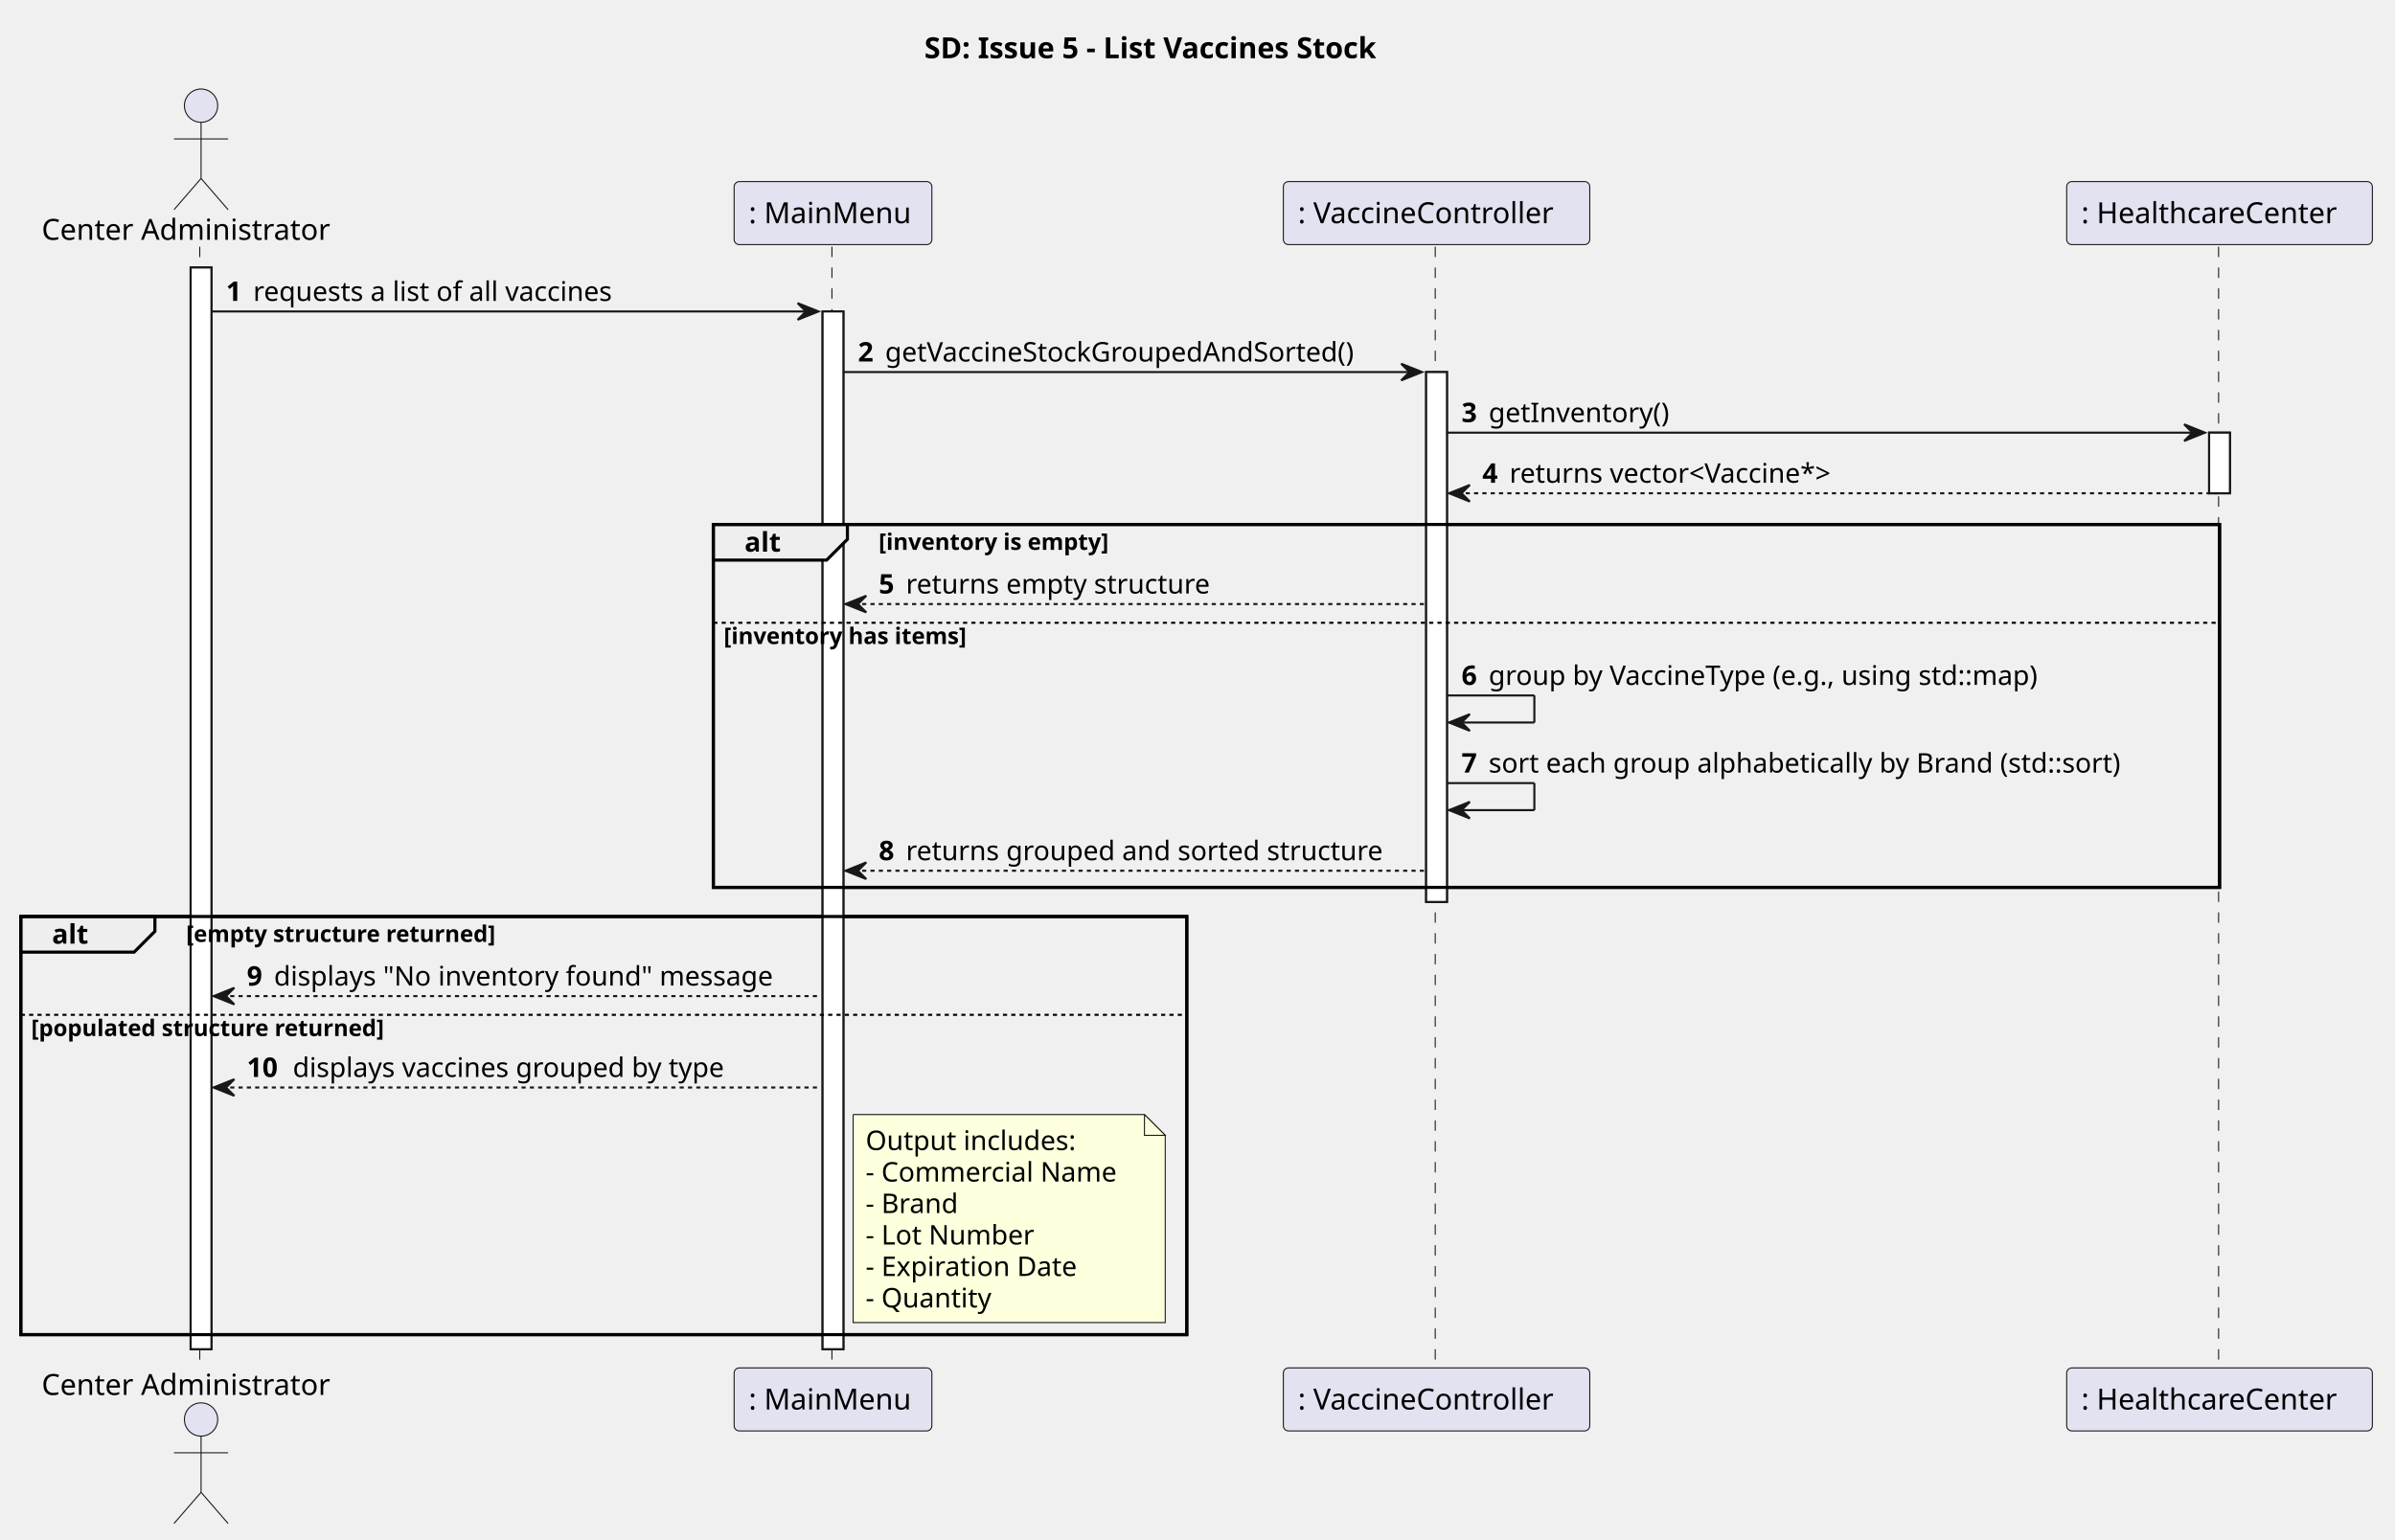
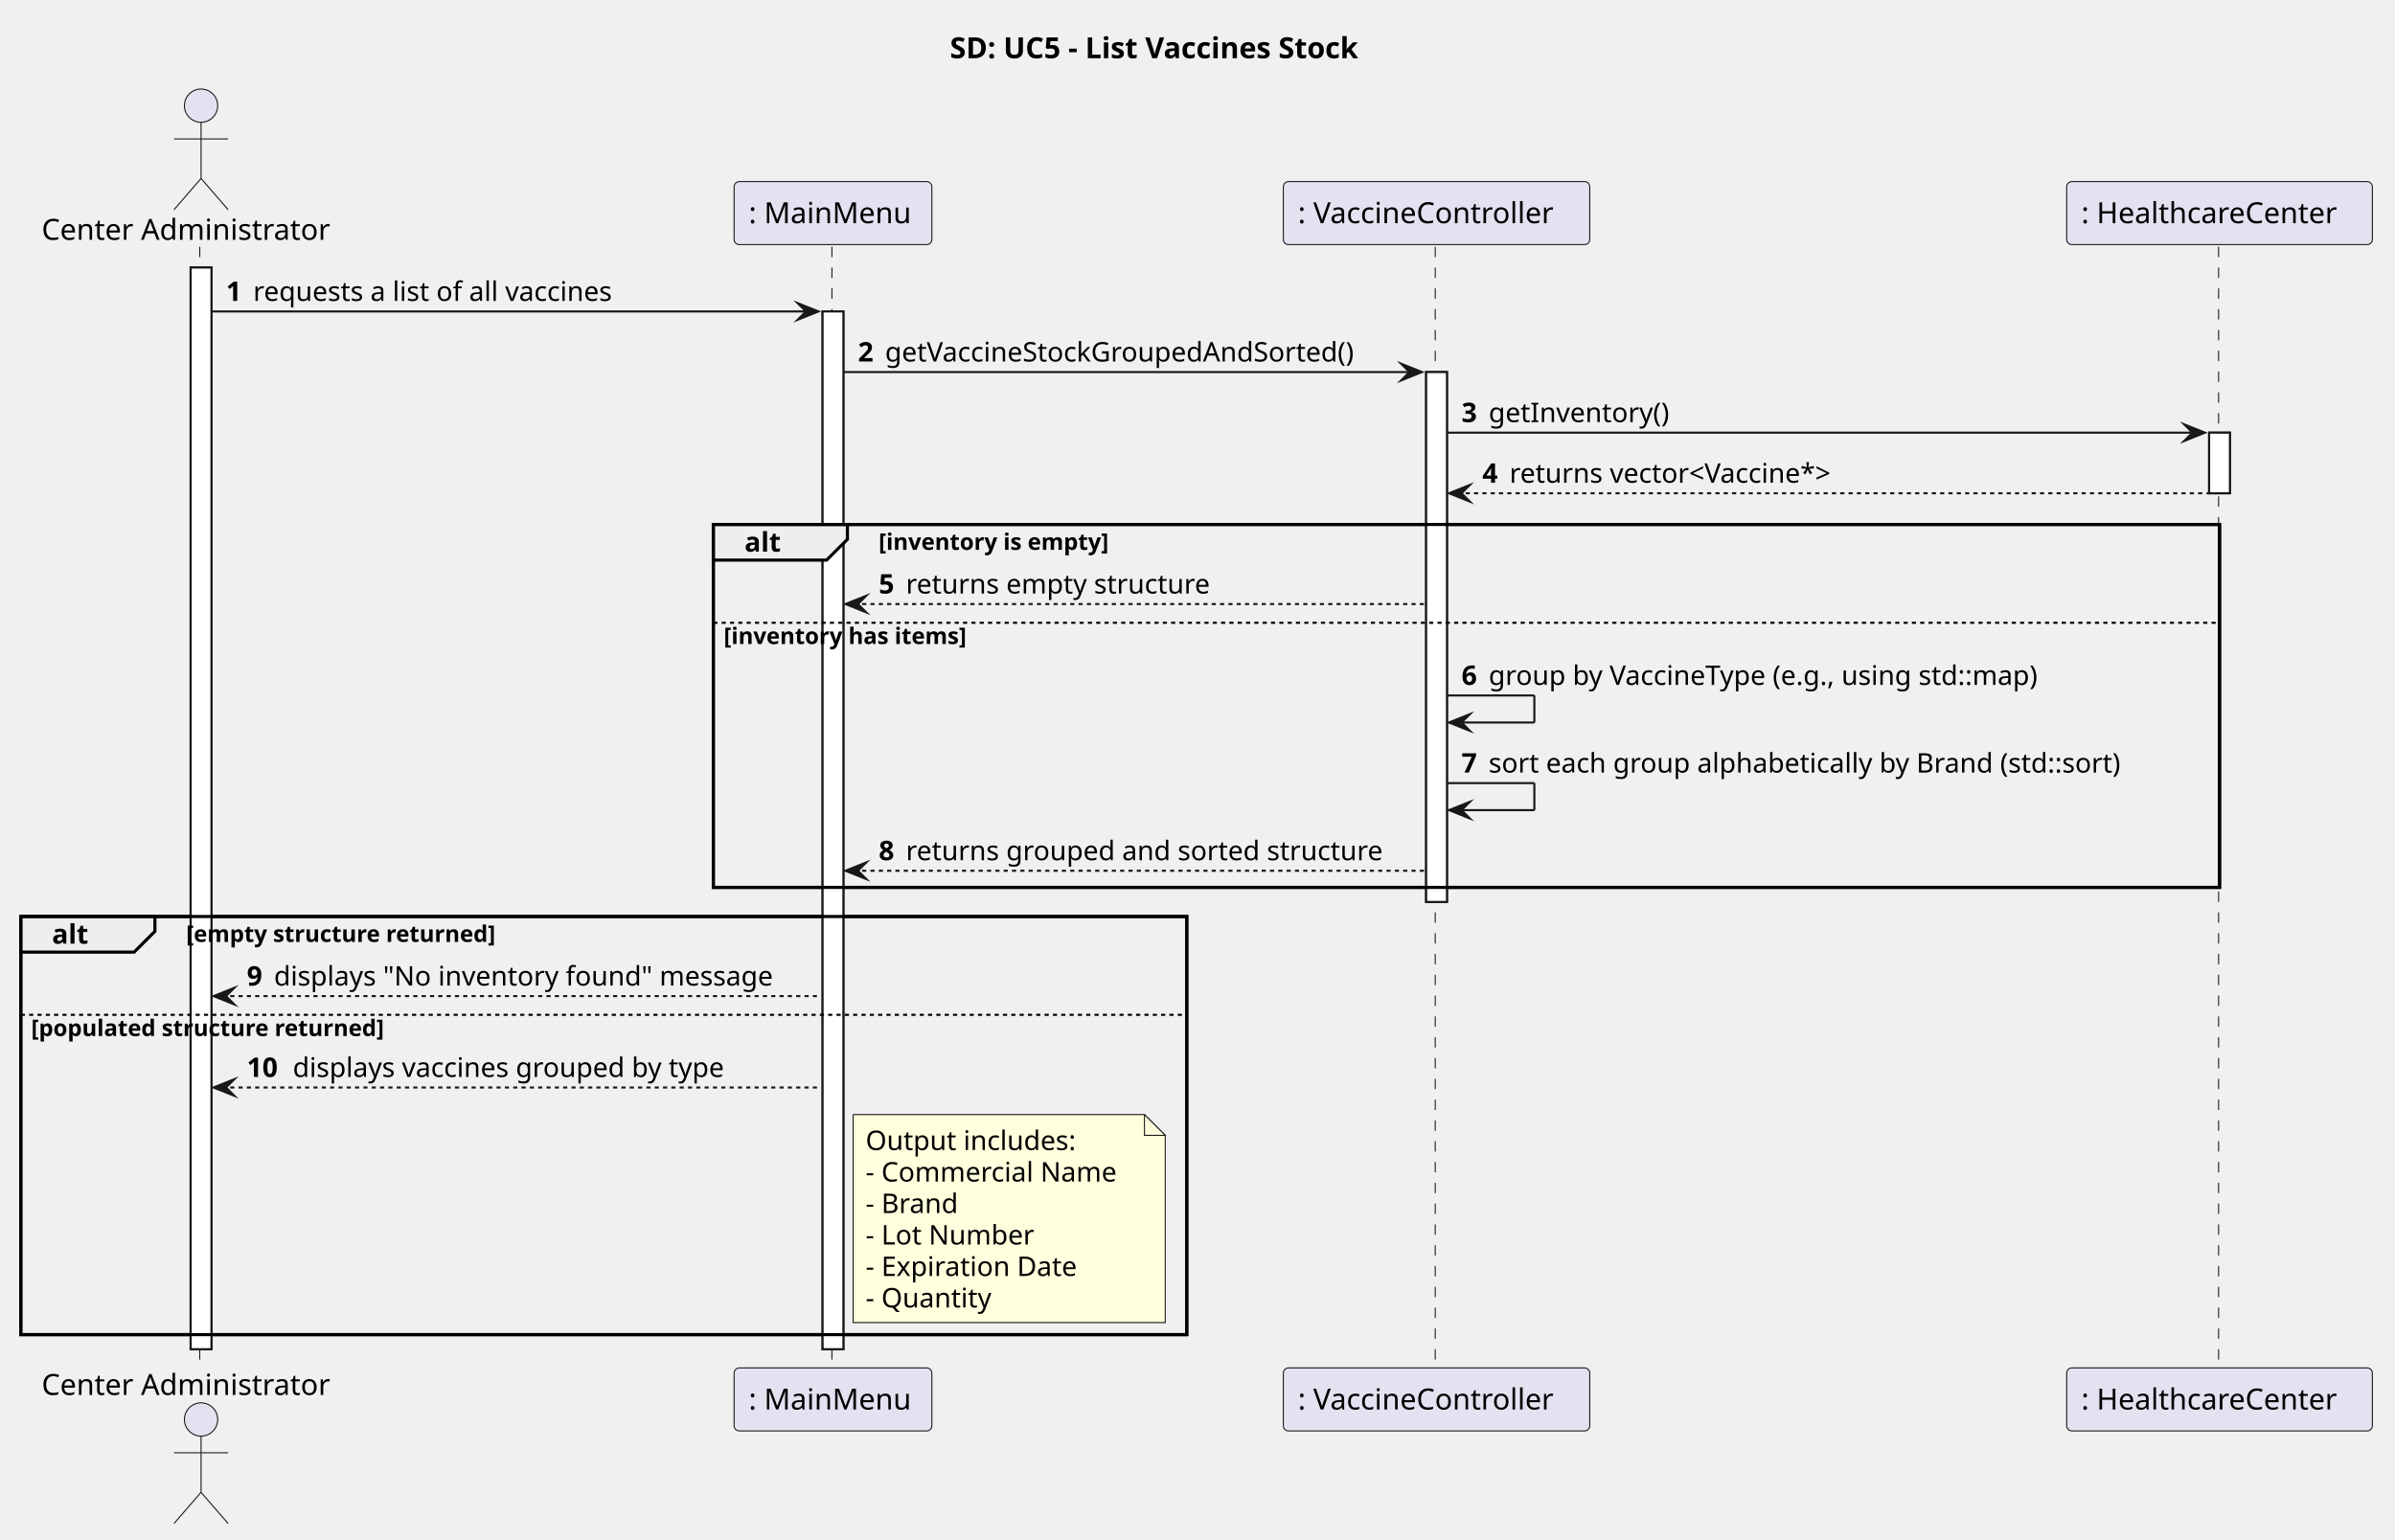
<svg xmlns="http://www.w3.org/2000/svg" contentStyleType="text/css" data-diagram-type="SEQUENCE" height="740px" preserveAspectRatio="none" style="width:1151px;height:740px;background:#FFFFFF;" version="1.1" viewBox="0 0 1151 740" width="1151px" zoomAndPan="magnify">
  <defs />
  <g>
    <g class="title" data-source-line="1">
-       <text fill="#000000" font-family="sans-serif" font-size="14" font-weight="700" lengthAdjust="spacing" textLength="255.657" x="444.233" y="27.995">SD: Issue 5 - List Vaccines Stock</text>
+       <text fill="#000000" font-family="sans-serif" font-size="14" font-weight="700" lengthAdjust="spacing" textLength="231.089" x="456.517" y="27.995">SD: UC5 - List Vaccines Stock</text>
    </g>
    <g>
      <rect fill="#FFFFFF" height="520" style="stroke:#181818;stroke-width:1;" width="10" x="91.626" y="128.594" />
    </g>
    <g>
      <rect fill="#FFFFFF" height="498.867" style="stroke:#181818;stroke-width:1;" width="10" x="395.327" y="149.727" />
    </g>
    <g>
      <rect fill="#FFFFFF" height="254.734" style="stroke:#181818;stroke-width:1;" width="10" x="685.386" y="178.859" />
    </g>
    <g>
      <rect fill="#FFFFFF" height="29.133" style="stroke:#181818;stroke-width:1;" width="10" x="1061.671" y="207.992" />
    </g>
    <rect fill="none" height="174.469" style="stroke:#000000;stroke-width:1.5;" width="723.858" x="342.813" y="252.125" />
    <rect fill="none" height="201" style="stroke:#000000;stroke-width:1.5;" width="560.346" x="10" y="440.594" />
    <g class="participant-lifeline" data-entity-uid="part1" data-qualified-name="Admin" data-source-line="3" id="part1-lifeline">
      <g>
        <rect fill="#000000" fill-opacity="0" height="540" width="8" x="92.626" y="118.594" />
        <line style="stroke:#181818;stroke-width:0.5;stroke-dasharray:5,5;" x1="96" x2="96" y1="118.594" y2="658.594" />
      </g>
    </g>
    <g class="participant-lifeline" data-entity-uid="part2" data-qualified-name="UI" data-source-line="4" id="part2-lifeline">
      <g>
        <rect fill="#000000" fill-opacity="0" height="540" width="8" x="396.327" y="118.594" />
        <line style="stroke:#181818;stroke-width:0.5;stroke-dasharray:5,5;" x1="399.813" x2="399.813" y1="118.594" y2="658.594" />
      </g>
    </g>
    <g class="participant-lifeline" data-entity-uid="part3" data-qualified-name="CTRL" data-source-line="5" id="part3-lifeline">
      <g>
        <rect fill="#000000" fill-opacity="0" height="540" width="8" x="686.386" y="118.594" />
        <line style="stroke:#181818;stroke-width:0.5;stroke-dasharray:5,5;" x1="689.752" x2="689.752" y1="118.594" y2="658.594" />
      </g>
    </g>
    <g class="participant-lifeline" data-entity-uid="part4" data-qualified-name="HC" data-source-line="6" id="part4-lifeline">
      <g>
        <rect fill="#000000" fill-opacity="0" height="540" width="8" x="1062.671" y="118.594" />
        <line style="stroke:#181818;stroke-width:0.5;stroke-dasharray:5,5;" x1="1066.219" x2="1066.219" y1="118.594" y2="658.594" />
      </g>
    </g>
    <g class="participant participant-head" data-entity-uid="part1" data-qualified-name="Admin" data-source-line="3" id="part1-head">
      <text fill="#000000" font-family="sans-serif" font-size="14" lengthAdjust="spacing" textLength="147.253" x="20" y="115.292">Center Administrator</text>
      <ellipse cx="96.626" cy="50.797" fill="#E2E2F0" rx="8" ry="8" style="stroke:#181818;stroke-width:0.5;" />
      <path d="M96.626,58.797 L96.626,85.797 M83.626,66.797 L109.626,66.797 M96.626,85.797 L83.626,100.797 M96.626,85.797 L109.626,100.797" fill="none" style="stroke:#181818;stroke-width:0.5;" />
    </g>
    <g class="participant participant-tail" data-entity-uid="part1" data-qualified-name="Admin" data-source-line="3" id="part1-tail">
      <text fill="#000000" font-family="sans-serif" font-size="14" lengthAdjust="spacing" textLength="147.253" x="20" y="670.589">Center Administrator</text>
      <ellipse cx="96.626" cy="682.391" fill="#E2E2F0" rx="8" ry="8" style="stroke:#181818;stroke-width:0.5;" />
      <path d="M96.626,690.391 L96.626,717.391 M83.626,698.391 L109.626,698.391 M96.626,717.391 L83.626,732.391 M96.626,717.391 L109.626,732.391" fill="none" style="stroke:#181818;stroke-width:0.5;" />
    </g>
    <g class="participant participant-head" data-entity-uid="part2" data-qualified-name="UI" data-source-line="4" id="part2-head">
      <rect fill="#E2E2F0" height="30.297" rx="2.5" ry="2.5" style="stroke:#181818;stroke-width:0.5;" width="95.026" x="352.813" y="87.297" />
      <text fill="#000000" font-family="sans-serif" font-size="14" lengthAdjust="spacing" textLength="81.026" x="359.813" y="107.292">: MainMenu</text>
    </g>
    <g class="participant participant-tail" data-entity-uid="part2" data-qualified-name="UI" data-source-line="4" id="part2-tail">
      <rect fill="#E2E2F0" height="30.297" rx="2.5" ry="2.5" style="stroke:#181818;stroke-width:0.5;" width="95.026" x="352.813" y="657.594" />
      <text fill="#000000" font-family="sans-serif" font-size="14" lengthAdjust="spacing" textLength="81.026" x="359.813" y="677.589">: MainMenu</text>
    </g>
    <g class="participant participant-head" data-entity-uid="part3" data-qualified-name="CTRL" data-source-line="5" id="part3-head">
      <rect fill="#E2E2F0" height="30.297" rx="2.5" ry="2.5" style="stroke:#181818;stroke-width:0.5;" width="147.267" x="616.752" y="87.297" />
      <text fill="#000000" font-family="sans-serif" font-size="14" lengthAdjust="spacing" textLength="133.267" x="623.752" y="107.292">: VaccineController</text>
    </g>
    <g class="participant participant-tail" data-entity-uid="part3" data-qualified-name="CTRL" data-source-line="5" id="part3-tail">
      <rect fill="#E2E2F0" height="30.297" rx="2.5" ry="2.5" style="stroke:#181818;stroke-width:0.5;" width="147.267" x="616.752" y="657.594" />
      <text fill="#000000" font-family="sans-serif" font-size="14" lengthAdjust="spacing" textLength="133.267" x="623.752" y="677.589">: VaccineController</text>
    </g>
    <g class="participant participant-head" data-entity-uid="part4" data-qualified-name="HC" data-source-line="6" id="part4-head">
      <rect fill="#E2E2F0" height="30.297" rx="2.5" ry="2.5" style="stroke:#181818;stroke-width:0.5;" width="146.904" x="993.219" y="87.297" />
      <text fill="#000000" font-family="sans-serif" font-size="14" lengthAdjust="spacing" textLength="132.904" x="1000.219" y="107.292">: HealthcareCenter</text>
    </g>
    <g class="participant participant-tail" data-entity-uid="part4" data-qualified-name="HC" data-source-line="6" id="part4-tail">
      <rect fill="#E2E2F0" height="30.297" rx="2.5" ry="2.5" style="stroke:#181818;stroke-width:0.5;" width="146.904" x="993.219" y="657.594" />
      <text fill="#000000" font-family="sans-serif" font-size="14" lengthAdjust="spacing" textLength="132.904" x="1000.219" y="677.589">: HealthcareCenter</text>
    </g>
    <g>
      <rect fill="#FFFFFF" height="520" style="stroke:#181818;stroke-width:1;" width="10" x="91.626" y="128.594" />
    </g>
    <g>
      <rect fill="#FFFFFF" height="498.867" style="stroke:#181818;stroke-width:1;" width="10" x="395.327" y="149.727" />
    </g>
    <g>
      <rect fill="#FFFFFF" height="254.734" style="stroke:#181818;stroke-width:1;" width="10" x="685.386" y="178.859" />
    </g>
    <g>
      <rect fill="#FFFFFF" height="29.133" style="stroke:#181818;stroke-width:1;" width="10" x="1061.671" y="207.992" />
    </g>
    <g class="message" data-entity-1="part1" data-entity-2="part2" data-source-line="11" id="msg1">
-       <polygon fill="#181818" points="383.327,145.727,393.327,149.727,383.327,153.727,387.327,149.727" style="stroke:#181818;stroke-width:1;" />
+       <polygon fill="#181818" points="383.327,145.727,393.327,149.727,383.327,153.727,387.327,149.727" style="stroke:#181818;stroke-width:1;stroke-linejoin:miter;stroke-miterlimit:10;" />
      <line style="stroke:#181818;stroke-width:1;" x1="101.626" x2="389.327" y1="149.727" y2="149.727" />
      <text fill="#000000" font-family="sans-serif" font-size="13" font-weight="700" lengthAdjust="spacing" textLength="9.045" x="108.626" y="144.661">1</text>
      <text fill="#000000" font-family="sans-serif" font-size="13" lengthAdjust="spacing" textLength="188.494" x="121.672" y="144.661">requests a list of all vaccines</text>
    </g>
    <g class="message" data-entity-1="part2" data-entity-2="part3" data-source-line="14" id="msg2">
-       <polygon fill="#181818" points="673.386,174.859,683.386,178.859,673.386,182.859,677.386,178.859" style="stroke:#181818;stroke-width:1;" />
+       <polygon fill="#181818" points="673.386,174.859,683.386,178.859,673.386,182.859,677.386,178.859" style="stroke:#181818;stroke-width:1;stroke-linejoin:miter;stroke-miterlimit:10;" />
      <line style="stroke:#181818;stroke-width:1;" x1="405.327" x2="679.386" y1="178.859" y2="178.859" />
      <text fill="#000000" font-family="sans-serif" font-size="13" font-weight="700" lengthAdjust="spacing" textLength="9.045" x="412.327" y="173.793">2</text>
      <text fill="#000000" font-family="sans-serif" font-size="13" lengthAdjust="spacing" textLength="242.868" x="425.372" y="173.793">getVaccineStockGroupedAndSorted()</text>
    </g>
    <g class="message" data-entity-1="part3" data-entity-2="part4" data-source-line="17" id="msg3">
-       <polygon fill="#181818" points="1049.671,203.992,1059.671,207.992,1049.671,211.992,1053.671,207.992" style="stroke:#181818;stroke-width:1;" />
+       <polygon fill="#181818" points="1049.671,203.992,1059.671,207.992,1049.671,211.992,1053.671,207.992" style="stroke:#181818;stroke-width:1;stroke-linejoin:miter;stroke-miterlimit:10;" />
      <line style="stroke:#181818;stroke-width:1;" x1="695.386" x2="1055.671" y1="207.992" y2="207.992" />
      <text fill="#000000" font-family="sans-serif" font-size="13" font-weight="700" lengthAdjust="spacing" textLength="9.045" x="702.386" y="202.926">3</text>
      <text fill="#000000" font-family="sans-serif" font-size="13" lengthAdjust="spacing" textLength="93.584" x="715.431" y="202.926">getInventory()</text>
    </g>
    <g class="message" data-entity-1="part4" data-entity-2="part3" data-source-line="19" id="msg4">
-       <polygon fill="#181818" points="706.386,233.125,696.386,237.125,706.386,241.125,702.386,237.125" style="stroke:#181818;stroke-width:1;" />
+       <polygon fill="#181818" points="706.386,233.125,696.386,237.125,706.386,241.125,702.386,237.125" style="stroke:#181818;stroke-width:1;stroke-linejoin:miter;stroke-miterlimit:10;" />
      <line style="stroke:#181818;stroke-width:1;stroke-dasharray:2,2;" x1="700.386" x2="1065.671" y1="237.125" y2="237.125" />
      <text fill="#000000" font-family="sans-serif" font-size="13" font-weight="700" lengthAdjust="spacing" textLength="9.045" x="712.386" y="232.059">4</text>
      <text fill="#000000" font-family="sans-serif" font-size="13" lengthAdjust="spacing" textLength="171.691" x="725.431" y="232.059">returns vector&lt;Vaccine*&gt;</text>
    </g>
    <path d="M342.813,252.125 L407.256,252.125 L407.256,259.258 L397.256,269.258 L342.813,269.258 L342.813,252.125" fill="#EEEEEE" style="stroke:#000000;stroke-width:1.5;" />
    <rect fill="none" height="174.469" style="stroke:#000000;stroke-width:1.5;" width="723.858" x="342.813" y="252.125" />
    <text fill="#000000" font-family="sans-serif" font-size="13" font-weight="700" lengthAdjust="spacing" textLength="19.443" x="357.813" y="265.192">alt</text>
    <text fill="#000000" font-family="sans-serif" font-size="11" font-weight="700" lengthAdjust="spacing" textLength="126.731" x="422.256" y="264.335">[inventory is empty]</text>
    <g class="message" data-entity-1="part3" data-entity-2="part2" data-source-line="23" id="msg5">
-       <polygon fill="#181818" points="416.327,286.391,406.327,290.391,416.327,294.391,412.327,290.391" style="stroke:#181818;stroke-width:1;" />
+       <polygon fill="#181818" points="416.327,286.391,406.327,290.391,416.327,294.391,412.327,290.391" style="stroke:#181818;stroke-width:1;stroke-linejoin:miter;stroke-miterlimit:10;" />
      <line style="stroke:#181818;stroke-width:1;stroke-dasharray:2,2;" x1="410.327" x2="684.386" y1="290.391" y2="290.391" />
      <text fill="#000000" font-family="sans-serif" font-size="13" font-weight="700" lengthAdjust="spacing" textLength="9.045" x="422.327" y="285.325">5</text>
      <text fill="#000000" font-family="sans-serif" font-size="13" lengthAdjust="spacing" textLength="156.286" x="435.372" y="285.325">returns empty structure</text>
    </g>
    <line style="stroke:#000000;stroke-width:1;stroke-dasharray:2,2;" x1="342.813" x2="1066.671" y1="299.391" y2="299.391" />
    <text fill="#000000" font-family="sans-serif" font-size="11" font-weight="700" lengthAdjust="spacing" textLength="133.488" x="347.813" y="309.601">[inventory has items]</text>
    <g class="message" data-entity-1="part3" data-entity-2="part3" data-source-line="26" id="msg6">
      <line style="stroke:#181818;stroke-width:1;" x1="695.386" x2="737.386" y1="334.328" y2="334.328" />
      <line style="stroke:#181818;stroke-width:1;" x1="737.386" x2="737.386" y1="334.328" y2="347.328" />
      <line style="stroke:#181818;stroke-width:1;" x1="696.386" x2="737.386" y1="347.328" y2="347.328" />
-       <polygon fill="#181818" points="706.386,343.328,696.386,347.328,706.386,351.328,702.386,347.328" style="stroke:#181818;stroke-width:1;" />
+       <polygon fill="#181818" points="706.386,343.328,696.386,347.328,706.386,351.328,702.386,347.328" style="stroke:#181818;stroke-width:1;stroke-linejoin:miter;stroke-miterlimit:10;" />
      <text fill="#000000" font-family="sans-serif" font-size="13" font-weight="700" lengthAdjust="spacing" textLength="9.045" x="702.386" y="329.262">6</text>
      <text fill="#000000" font-family="sans-serif" font-size="13" lengthAdjust="spacing" textLength="289.206" x="715.431" y="329.262">group by VaccineType (e.g., using std::map)</text>
    </g>
    <g class="message" data-entity-1="part3" data-entity-2="part3" data-source-line="27" id="msg7">
      <line style="stroke:#181818;stroke-width:1;" x1="695.386" x2="737.386" y1="376.461" y2="376.461" />
      <line style="stroke:#181818;stroke-width:1;" x1="737.386" x2="737.386" y1="376.461" y2="389.461" />
      <line style="stroke:#181818;stroke-width:1;" x1="696.386" x2="737.386" y1="389.461" y2="389.461" />
-       <polygon fill="#181818" points="706.386,385.461,696.386,389.461,706.386,393.461,702.386,389.461" style="stroke:#181818;stroke-width:1;" />
+       <polygon fill="#181818" points="706.386,385.461,696.386,389.461,706.386,393.461,702.386,389.461" style="stroke:#181818;stroke-width:1;stroke-linejoin:miter;stroke-miterlimit:10;" />
      <text fill="#000000" font-family="sans-serif" font-size="13" font-weight="700" lengthAdjust="spacing" textLength="9.045" x="702.386" y="371.395">7</text>
      <text fill="#000000" font-family="sans-serif" font-size="13" lengthAdjust="spacing" textLength="329.24" x="715.431" y="371.395">sort each group alphabetically by Brand (std::sort)</text>
    </g>
    <g class="message" data-entity-1="part3" data-entity-2="part2" data-source-line="28" id="msg8">
-       <polygon fill="#181818" points="416.327,414.594,406.327,418.594,416.327,422.594,412.327,418.594" style="stroke:#181818;stroke-width:1;" />
+       <polygon fill="#181818" points="416.327,414.594,406.327,418.594,416.327,422.594,412.327,418.594" style="stroke:#181818;stroke-width:1;stroke-linejoin:miter;stroke-miterlimit:10;" />
      <line style="stroke:#181818;stroke-width:1;stroke-dasharray:2,2;" x1="410.327" x2="684.386" y1="418.594" y2="418.594" />
      <text fill="#000000" font-family="sans-serif" font-size="13" font-weight="700" lengthAdjust="spacing" textLength="9.045" x="422.327" y="413.528">8</text>
      <text fill="#000000" font-family="sans-serif" font-size="13" lengthAdjust="spacing" textLength="243.014" x="435.372" y="413.528">returns grouped and sorted structure</text>
    </g>
    <path d="M10,440.594 L74.443,440.594 L74.443,447.727 L64.443,457.727 L10,457.727 L10,440.594" fill="#EEEEEE" style="stroke:#000000;stroke-width:1.5;" />
    <rect fill="none" height="201" style="stroke:#000000;stroke-width:1.5;" width="560.346" x="10" y="440.594" />
    <text fill="#000000" font-family="sans-serif" font-size="13" font-weight="700" lengthAdjust="spacing" textLength="19.443" x="25" y="453.661">alt</text>
    <text fill="#000000" font-family="sans-serif" font-size="11" font-weight="700" lengthAdjust="spacing" textLength="169.06" x="89.443" y="452.804">[empty structure returned]</text>
    <g class="message" data-entity-1="part2" data-entity-2="part1" data-source-line="33" id="msg9">
-       <polygon fill="#181818" points="112.626,474.859,102.626,478.859,112.626,482.859,108.626,478.859" style="stroke:#181818;stroke-width:1;" />
+       <polygon fill="#181818" points="112.626,474.859,102.626,478.859,112.626,482.859,108.626,478.859" style="stroke:#181818;stroke-width:1;stroke-linejoin:miter;stroke-miterlimit:10;" />
      <line style="stroke:#181818;stroke-width:1;stroke-dasharray:2,2;" x1="106.626" x2="394.327" y1="478.859" y2="478.859" />
      <text fill="#000000" font-family="sans-serif" font-size="13" font-weight="700" lengthAdjust="spacing" textLength="9.045" x="118.626" y="473.793">9</text>
      <text fill="#000000" font-family="sans-serif" font-size="13" lengthAdjust="spacing" textLength="256.655" x="131.672" y="473.793">displays "No inventory found" message</text>
    </g>
    <line style="stroke:#000000;stroke-width:1;stroke-dasharray:2,2;" x1="10" x2="570.346" y1="487.859" y2="487.859" />
    <text fill="#000000" font-family="sans-serif" font-size="11" font-weight="700" lengthAdjust="spacing" textLength="192.758" x="15" y="498.07">[populated structure returned]</text>
    <g class="message" data-entity-1="part2" data-entity-2="part1" data-source-line="35" id="msg10">
-       <polygon fill="#181818" points="112.626,518.797,102.626,522.797,112.626,526.797,108.626,522.797" style="stroke:#181818;stroke-width:1;" />
+       <polygon fill="#181818" points="112.626,518.797,102.626,522.797,112.626,526.797,108.626,522.797" style="stroke:#181818;stroke-width:1;stroke-linejoin:miter;stroke-miterlimit:10;" />
      <line style="stroke:#181818;stroke-width:1;stroke-dasharray:2,2;" x1="106.626" x2="394.327" y1="522.797" y2="522.797" />
      <text fill="#000000" font-family="sans-serif" font-size="13" font-weight="700" lengthAdjust="spacing" textLength="18.091" x="118.626" y="517.731">10</text>
      <text fill="#000000" font-family="sans-serif" font-size="13" lengthAdjust="spacing" textLength="225.316" x="140.717" y="517.731">displays vaccines grouped by type</text>
    </g>
    <path d="M410,535.797 L410,635.797 L560,635.797 L560,545.797 L550,535.797 L410,535.797" fill="#FEFFDD" style="stroke:#181818;stroke-width:0.5;" />
    <path d="M550,535.797 L550,545.797 L560,545.797 L550,535.797" fill="#FEFFDD" style="stroke:#181818;stroke-width:0.5;" />
    <text fill="#000000" font-family="sans-serif" font-size="13" lengthAdjust="spacing" textLength="107.542" x="416" y="552.864">Output includes:</text>
    <text fill="#000000" font-family="sans-serif" font-size="13" lengthAdjust="spacing" textLength="129.346" x="416" y="567.997">- Commercial Name</text>
    <text fill="#000000" font-family="sans-serif" font-size="13" lengthAdjust="spacing" textLength="47.544" x="416" y="583.129">- Brand</text>
    <text fill="#000000" font-family="sans-serif" font-size="13" lengthAdjust="spacing" textLength="85.471" x="416" y="598.262">- Lot Number</text>
    <text fill="#000000" font-family="sans-serif" font-size="13" lengthAdjust="spacing" textLength="110.011" x="416" y="613.395">- Expiration Date</text>
    <text fill="#000000" font-family="sans-serif" font-size="13" lengthAdjust="spacing" textLength="65" x="416" y="628.528">- Quantity</text>
  </g>
</svg>
